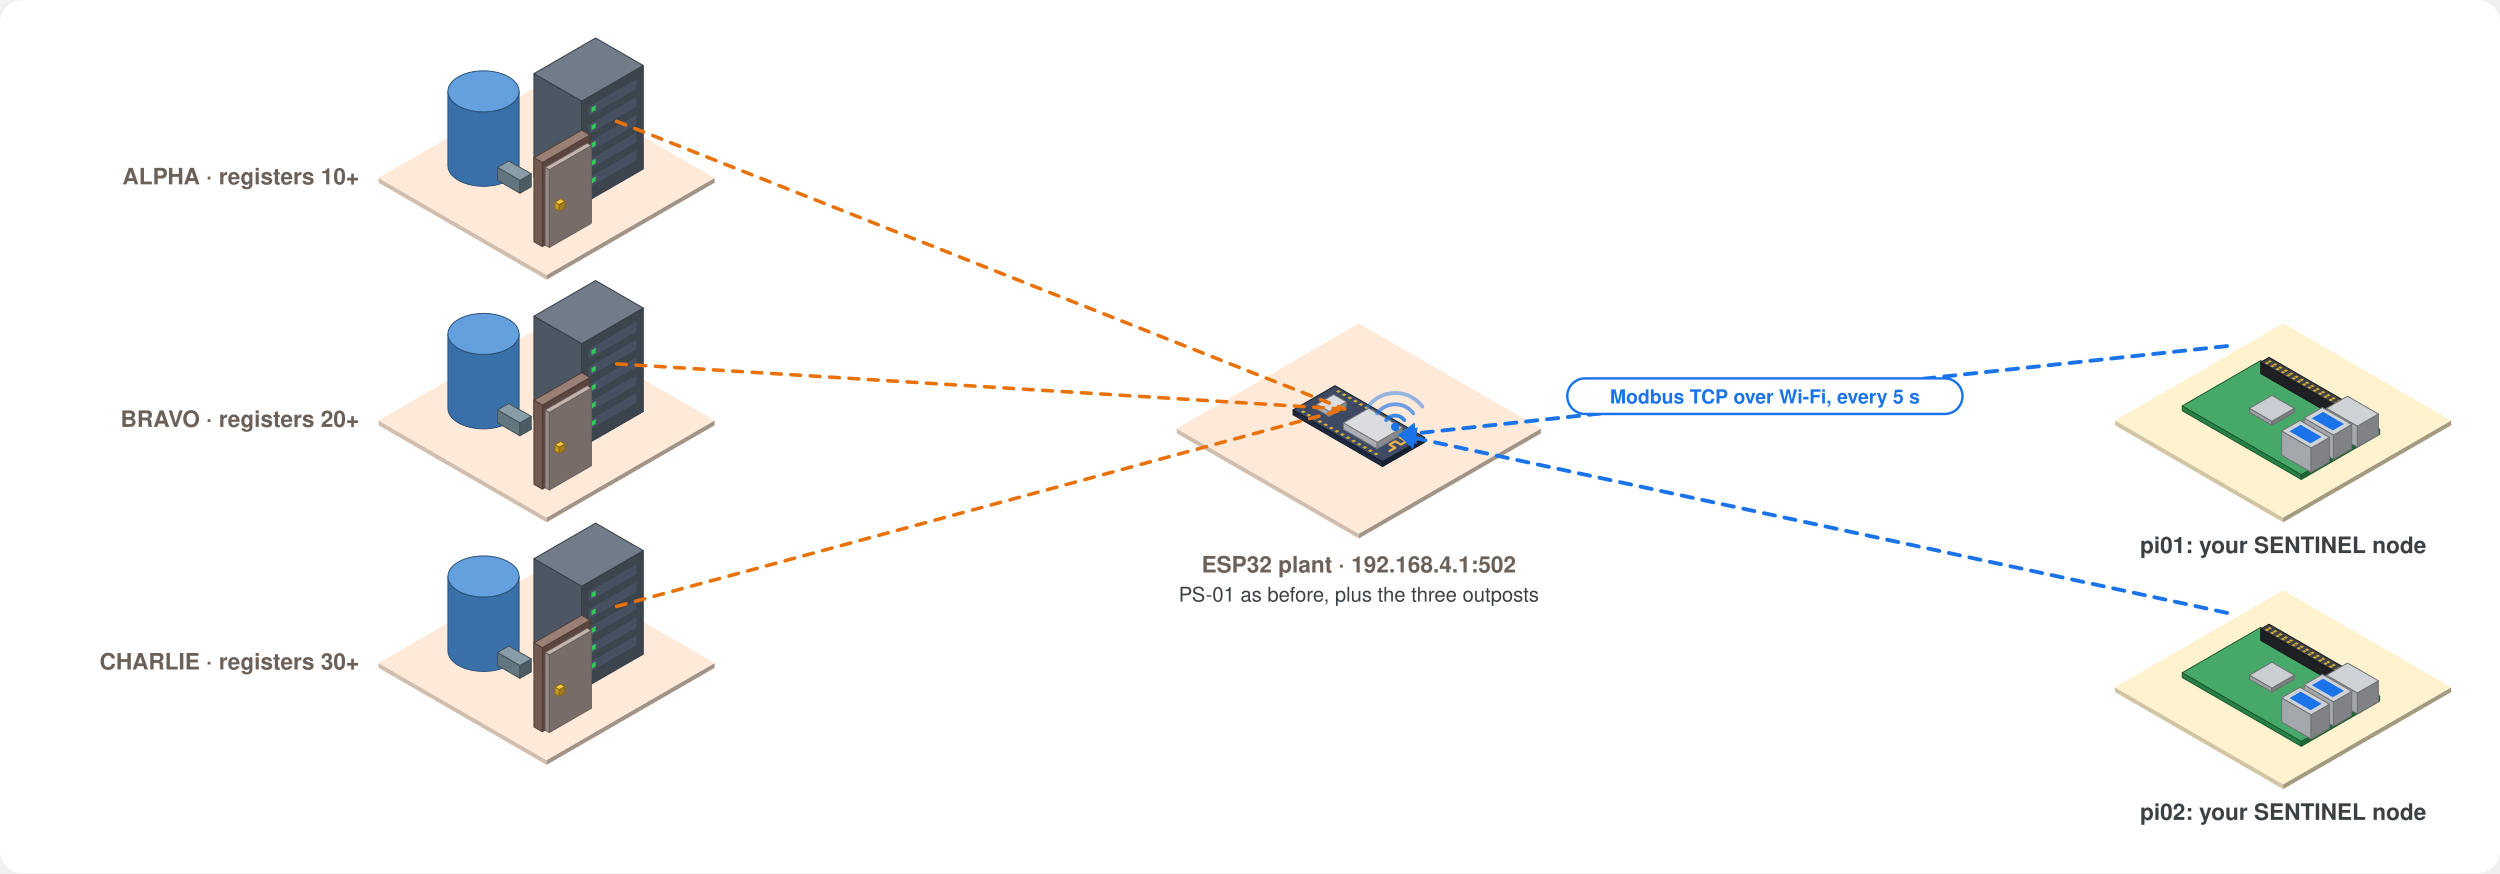
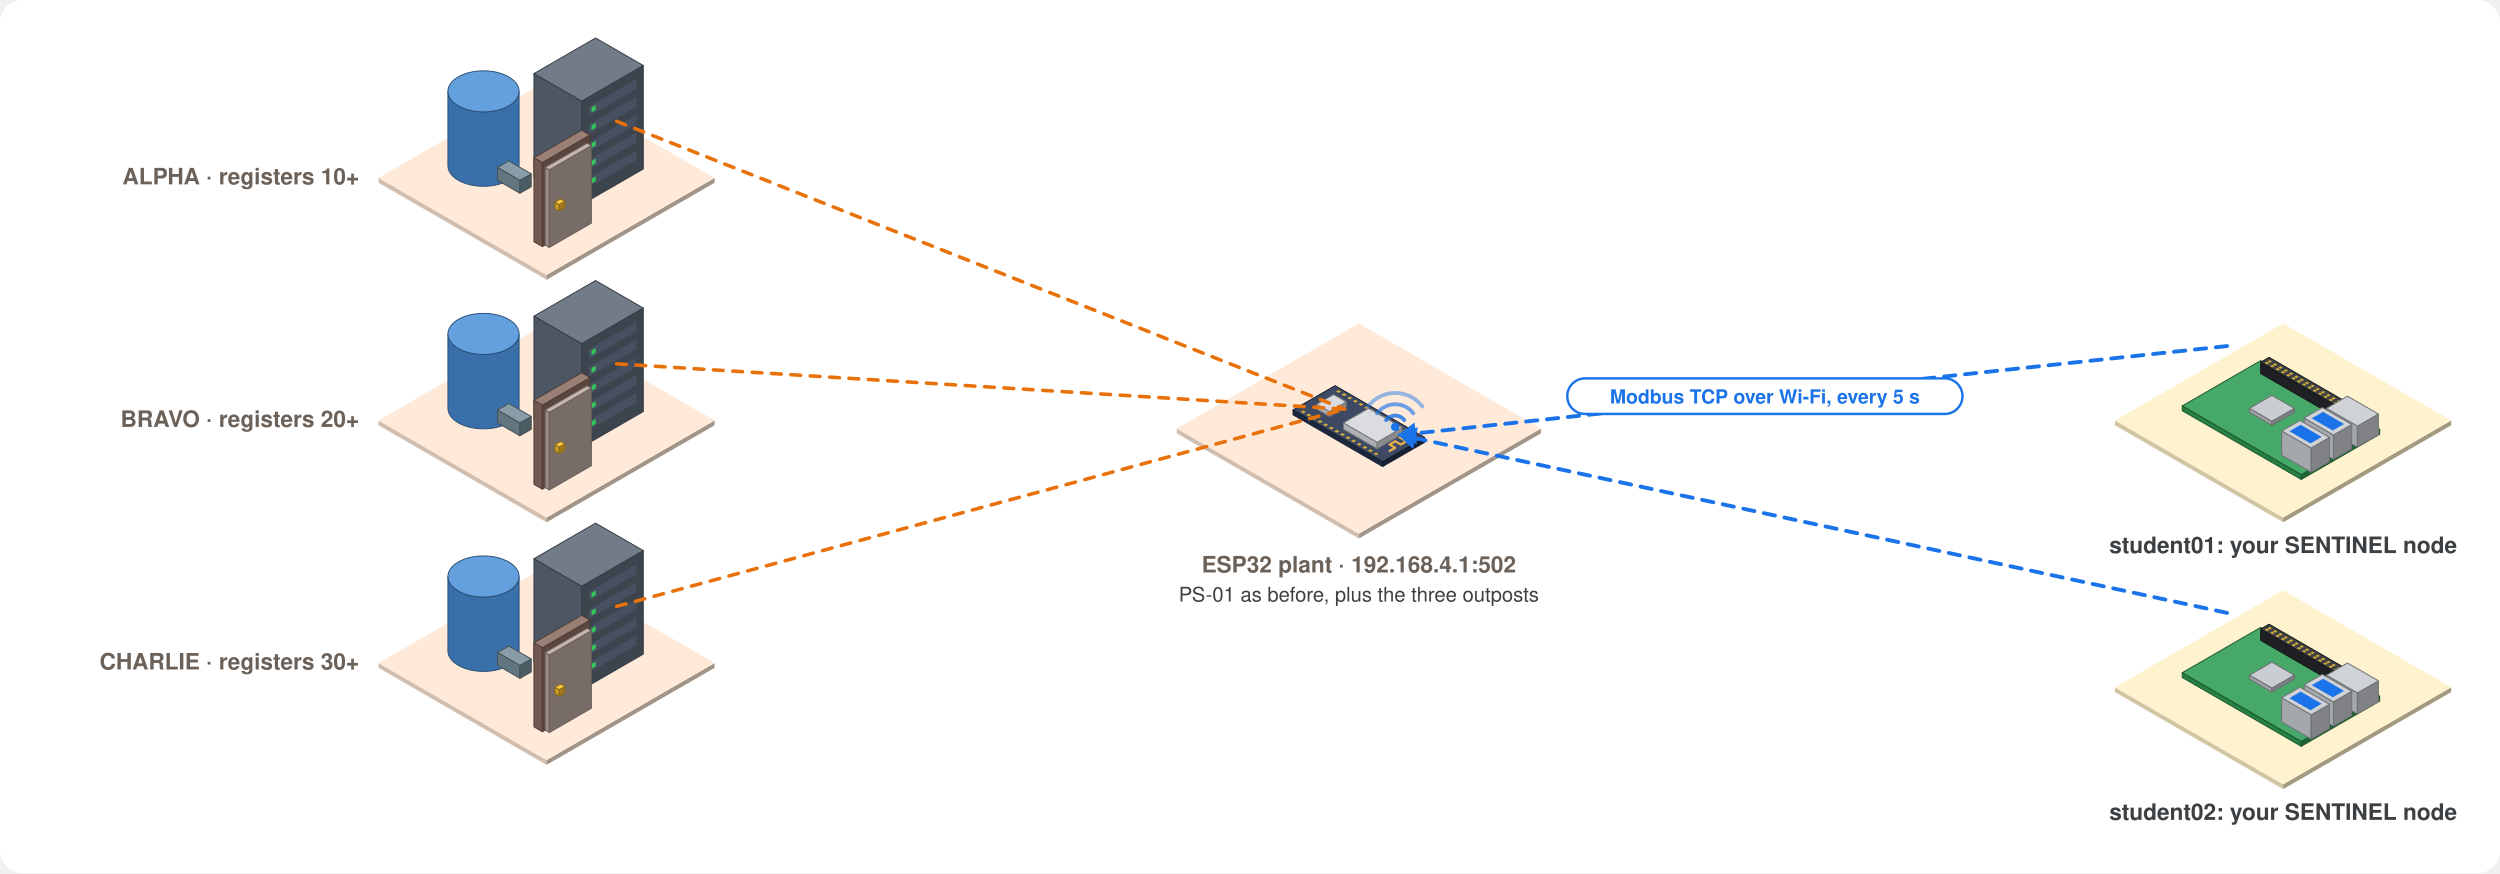
<svg xmlns="http://www.w3.org/2000/svg" viewBox="-338 -50 1546 540" width="1546" height="540" font-family="Segoe UI, Helvetica, Arial, sans-serif">
  <rect x="-338" y="-50" width="1546" height="540" rx="14" fill="#ffffff" />
  <polygon points="-103.9,63.0 0.0,123.0 0.0,120.0 -103.9,60.0" fill="#d1beaf" />
  <polygon points="103.9,63.0 0.0,123.0 0.0,120.0 103.9,60.0" fill="#a39488" />
  <polygon points="0.0,0.0 103.9,60.0 0.0,120.0 -103.9,60.0" fill="#ffeada" />
  <polygon points="-103.9,213.0 0.0,273.0 0.0,270.0 -103.9,210.0" fill="#d1beaf" />
  <polygon points="103.9,213.0 0.0,273.0 0.0,270.0 103.9,210.0" fill="#a39488" />
  <polygon points="0.0,150.0 103.9,210.0 0.0,270.0 -103.9,210.0" fill="#ffeada" />
  <polygon points="389.7,218.0 502.3,283.0 502.3,280.0 389.7,215.0" fill="#d1beaf" />
  <polygon points="614.9,218.0 502.3,283.0 502.3,280.0 614.9,215.0" fill="#a39488" />
  <polygon points="502.3,150.0 614.9,215.0 502.3,280.0 389.7,215.0" fill="#ffeada" />
  <polygon points="969.9,213.0 1073.9,273.0 1073.9,270.0 969.9,210.0" fill="#d1c5a4" />
  <polygon points="1177.8,213.0 1073.9,273.0 1073.9,270.0 1177.8,210.0" fill="#a39a80" />
  <polygon points="1073.9,150.0 1177.8,210.0 1073.9,270.0 969.9,210.0" fill="#fff2cf" />
  <polygon points="-103.9,363.0 0.0,423.0 0.0,420.0 -103.9,360.0" fill="#d1beaf" />
  <polygon points="103.9,363.0 0.0,423.0 0.0,420.0 103.9,360.0" fill="#a39488" />
  <polygon points="0.0,300.0 103.9,360.0 0.0,420.0 -103.9,360.0" fill="#ffeada" />
  <polygon points="969.9,378.0 1073.9,438.0 1073.9,435.0 969.9,375.0" fill="#d1c5a4" />
  <polygon points="1177.8,378.0 1073.9,438.0 1073.9,435.0 1177.8,375.0" fill="#a39a80" />
  <polygon points="1073.9,315.0 1177.8,375.0 1073.9,435.0 969.9,375.0" fill="#fff2cf" />
  <polygon points="-7.8,59.5 21.7,76.5 21.7,12.5 -7.8,-4.5" fill="#4d5764" stroke="#343a43" stroke-width="0.6" stroke-linejoin="round" />
  <polygon points="59.8,54.5 21.7,76.5 21.7,12.5 59.8,-9.5" fill="#3c444e" stroke="#343a43" stroke-width="0.6" stroke-linejoin="round" />
  <polygon points="30.3,-26.5 59.8,-9.5 21.7,12.5 -7.8,-4.5" fill="#727c89" stroke="#343a43" stroke-width="0.6" stroke-linejoin="round" />
  <polygon points="55.5,49.0 26.0,66.0 26.0,60.0 55.5,43.0" fill="#465060" />
  <polygon points="55.5,38.0 26.0,55.0 26.0,49.0 55.5,32.0" fill="#465060" />
  <polygon points="55.5,27.0 26.0,44.0 26.0,38.0 55.5,21.0" fill="#465060" />
  <polygon points="55.5,16.0 26.0,33.0 26.0,27.0 55.5,10.0" fill="#465060" />
  <polygon points="55.5,5.0 26.0,22.0 26.0,16.0 55.5,-1.0" fill="#465060" />
  <polygon points="30.4,62.0 27.8,63.5 27.8,60.5 30.4,59.0" fill="#34c759" />
  <polygon points="30.4,51.0 27.8,52.5 27.8,49.5 30.4,48.0" fill="#34c759" />
  <polygon points="30.4,40.0 27.8,41.5 27.8,38.5 30.4,37.0" fill="#34c759" />
  <polygon points="30.4,29.0 27.8,30.5 27.8,27.5 30.4,26.0" fill="#34c759" />
  <polygon points="30.4,18.0 27.8,19.5 27.8,16.5 30.4,15.0" fill="#34c759" />
  <path d="M-61.0,52.5 L-61.0,6.5 A22.0,12.7 0 0 0 -17.0,6.5 L-17.0,52.5 A22.0,12.7 0 0 1 -61.0,52.5 Z" fill="#3970a9" stroke="#284f77" stroke-width="0.6" />
  <ellipse cx="-39.0" cy="6.5" rx="22.0" ry="12.7" fill="#65a0de" stroke="#284f77" stroke-width="0.6" />
  <polygon points="-30.3,61.5 -16.5,69.5 -16.5,61.5 -30.3,53.5" fill="#62767f" stroke="#424f55" stroke-width="0.6" stroke-linejoin="round" />
  <polygon points="-9.5,65.5 -16.5,69.5 -16.5,61.5 -9.5,57.5" fill="#4c5c63" stroke="#424f55" stroke-width="0.6" stroke-linejoin="round" />
  <polygon points="-23.4,49.5 -9.5,57.5 -16.5,61.5 -30.3,53.5" fill="#889da7" stroke="#424f55" stroke-width="0.6" stroke-linejoin="round" />
  <polygon points="-7.8,99.5 -2.6,102.5 -2.6,50.5 -7.8,47.5" fill="#735a51" stroke="#4d3c36" stroke-width="0.6" stroke-linejoin="round" />
  <polygon points="26.8,85.5 -2.6,102.5 -2.6,50.5 26.8,33.5" fill="#5a463f" stroke="#4d3c36" stroke-width="0.6" stroke-linejoin="round" />
  <polygon points="21.7,30.5 26.8,33.5 -2.6,50.5 -7.8,47.5" fill="#9a7f75" stroke="#4d3c36" stroke-width="0.6" stroke-linejoin="round" />
  <polygon points="-0.9,101.5 1.7,103.0 1.7,55.0 -0.9,53.5" fill="#9a8b86" stroke="#675d5a" stroke-width="0.6" stroke-linejoin="round" />
  <polygon points="27.7,88.0 1.7,103.0 1.7,55.0 27.7,40.0" fill="#786c68" stroke="#675d5a" stroke-width="0.6" stroke-linejoin="round" />
  <polygon points="25.1,38.5 27.7,40.0 1.7,55.0 -0.9,53.5" fill="#c4b4ae" stroke="#675d5a" stroke-width="0.6" stroke-linejoin="round" />
  <polygon points="5.2,79.0 7.8,80.5 7.8,76.5 5.2,75.0" fill="#cd9d24" stroke="#8a6918" stroke-width="0.6" stroke-linejoin="round" />
  <polygon points="11.3,78.5 7.8,80.5 7.8,76.5 11.3,74.5" fill="#a07a1c" stroke="#8a6918" stroke-width="0.6" stroke-linejoin="round" />
  <polygon points="8.7,73.0 11.3,74.5 7.8,76.5 5.2,75.0" fill="#fbc746" stroke="#8a6918" stroke-width="0.6" stroke-linejoin="round" />
  <polygon points="1011.5,204.0 1085.1,246.5 1085.1,243.5 1011.5,201.0" fill="#268145" stroke="#19562e" stroke-width="0.6" stroke-linejoin="round" />
  <polygon points="1133.6,218.5 1085.1,246.5 1085.1,243.5 1133.6,215.5" fill="#1e6536" stroke="#19562e" stroke-width="0.6" stroke-linejoin="round" />
  <polygon points="1060.0,173.0 1133.6,215.5 1085.1,243.5 1011.5,201.0" fill="#47a969" stroke="#19562e" stroke-width="0.6" stroke-linejoin="round" />
  <polygon points="1060.0,181.0 1115.4,213.0 1115.4,206.0 1060.0,174.0" fill="#1f2023" stroke="#141617" stroke-width="0.6" stroke-linejoin="round" />
  <polygon points="1120.6,210.0 1115.4,213.0 1115.4,206.0 1120.6,203.0" fill="#18191b" stroke="#141617" stroke-width="0.6" stroke-linejoin="round" />
  <polygon points="1065.2,171.0 1120.6,203.0 1115.4,206.0 1060.0,174.0" fill="#404144" stroke="#141617" stroke-width="0.6" stroke-linejoin="round" />
  <polygon points="1065.6,172.7 1067.0,173.5 1065.6,174.3 1064.3,173.5" fill="#d4af37" />
  <polygon points="1063.9,173.7 1065.3,174.5 1063.9,175.3 1062.5,174.5" fill="#d4af37" />
  <polygon points="1068.9,174.6 1070.3,175.4 1068.9,176.2 1067.5,175.4" fill="#d4af37" />
  <polygon points="1067.2,175.6 1068.6,176.4 1067.2,177.2 1065.8,176.4" fill="#d4af37" />
  <polygon points="1072.2,176.5 1073.6,177.3 1072.2,178.1 1070.8,177.3" fill="#d4af37" />
  <polygon points="1070.5,177.5 1071.9,178.3 1070.5,179.1 1069.1,178.3" fill="#d4af37" />
  <polygon points="1075.5,178.4 1076.9,179.2 1075.5,180.0 1074.1,179.2" fill="#d4af37" />
  <polygon points="1073.8,179.4 1075.2,180.2 1073.8,181.0 1072.4,180.2" fill="#d4af37" />
  <polygon points="1078.8,180.3 1080.2,181.1 1078.8,181.9 1077.4,181.1" fill="#d4af37" />
  <polygon points="1077.1,181.3 1078.5,182.1 1077.1,182.9 1075.7,182.1" fill="#d4af37" />
  <polygon points="1082.1,182.2 1083.5,183.0 1082.1,183.8 1080.7,183.0" fill="#d4af37" />
  <polygon points="1080.4,183.2 1081.8,184.0 1080.4,184.8 1079.0,184.0" fill="#d4af37" />
  <polygon points="1085.4,184.1 1086.8,184.9 1085.4,185.7 1084.0,184.9" fill="#d4af37" />
  <polygon points="1083.7,185.1 1085.0,185.9 1083.7,186.7 1082.3,185.9" fill="#d4af37" />
  <polygon points="1088.7,186.0 1090.1,186.8 1088.7,187.6 1087.3,186.8" fill="#d4af37" />
  <polygon points="1086.9,187.0 1088.3,187.8 1086.9,188.6 1085.6,187.8" fill="#d4af37" />
  <polygon points="1092.0,187.9 1093.4,188.7 1092.0,189.5 1090.6,188.7" fill="#d4af37" />
  <polygon points="1090.2,188.9 1091.6,189.7 1090.2,190.5 1088.9,189.7" fill="#d4af37" />
  <polygon points="1095.3,189.8 1096.6,190.6 1095.3,191.4 1093.9,190.6" fill="#d4af37" />
  <polygon points="1093.5,190.8 1094.9,191.6 1093.5,192.4 1092.1,191.6" fill="#d4af37" />
  <polygon points="1098.6,191.7 1099.9,192.5 1098.6,193.3 1097.2,192.5" fill="#d4af37" />
  <polygon points="1096.8,192.7 1098.2,193.5 1096.8,194.3 1095.4,193.5" fill="#d4af37" />
  <polygon points="1101.8,193.6 1103.2,194.4 1101.8,195.2 1100.5,194.4" fill="#d4af37" />
  <polygon points="1100.1,194.6 1101.5,195.4 1100.1,196.2 1098.7,195.4" fill="#d4af37" />
  <polygon points="1105.1,195.5 1106.5,196.3 1105.1,197.1 1103.7,196.3" fill="#d4af37" />
  <polygon points="1103.4,196.5 1104.8,197.3 1103.4,198.1 1102.0,197.3" fill="#d4af37" />
  <polygon points="1108.4,197.4 1109.8,198.2 1108.4,199.0 1107.0,198.2" fill="#d4af37" />
  <polygon points="1106.7,198.4 1108.1,199.2 1106.7,200.0 1105.3,199.2" fill="#d4af37" />
  <polygon points="1111.7,199.3 1113.1,200.1 1111.7,200.9 1110.3,200.1" fill="#d4af37" />
  <polygon points="1110.0,200.3 1111.4,201.1 1110.0,201.9 1108.6,201.1" fill="#d4af37" />
  <polygon points="1115.0,201.2 1116.4,202.0 1115.0,202.8 1113.6,202.0" fill="#d4af37" />
  <polygon points="1113.3,202.2 1114.7,203.0 1113.3,203.8 1111.9,203.0" fill="#d4af37" />
  <polygon points="1053.1,205.0 1066.9,213.0 1066.9,210.5 1053.1,202.5" fill="#9fa3a7" stroke="#6b6d70" stroke-width="0.6" stroke-linejoin="round" />
  <polygon points="1080.8,205.0 1066.9,213.0 1066.9,210.5 1080.8,202.5" fill="#7c7f82" stroke="#6b6d70" stroke-width="0.6" stroke-linejoin="round" />
  <polygon points="1066.9,194.5 1080.8,202.5 1066.9,210.5 1053.1,202.5" fill="#cacdd2" stroke="#6b6d70" stroke-width="0.6" stroke-linejoin="round" />
  <polygon points="1100.7,215.5 1119.8,226.5 1119.8,213.5 1100.7,202.5" fill="#a4a7ab" stroke="#6e7072" stroke-width="0.6" stroke-linejoin="round" />
  <polygon points="1132.8,219.0 1119.8,226.5 1119.8,213.5 1132.8,206.0" fill="#808285" stroke="#6e7072" stroke-width="0.6" stroke-linejoin="round" />
  <polygon points="1113.7,195.0 1132.8,206.0 1119.8,213.5 1100.7,202.5" fill="#cfd2d6" stroke="#6e7072" stroke-width="0.6" stroke-linejoin="round" />
  <polygon points="1086.9,223.5 1105.0,234.0 1105.0,219.0 1086.9,208.5" fill="#a4a7ab" stroke="#6e7072" stroke-width="0.6" stroke-linejoin="round" />
  <polygon points="1116.3,227.5 1105.0,234.0 1105.0,219.0 1116.3,212.5" fill="#808285" stroke="#6e7072" stroke-width="0.6" stroke-linejoin="round" />
  <polygon points="1098.1,202.0 1116.3,212.5 1105.0,219.0 1086.9,208.5" fill="#cfd2d6" stroke="#6e7072" stroke-width="0.6" stroke-linejoin="round" />
  <polygon points="1073.0,231.5 1091.2,242.0 1091.2,227.0 1073.0,216.5" fill="#a4a7ab" stroke="#6e7072" stroke-width="0.6" stroke-linejoin="round" />
  <polygon points="1102.5,235.5 1091.2,242.0 1091.2,227.0 1102.5,220.5" fill="#808285" stroke="#6e7072" stroke-width="0.6" stroke-linejoin="round" />
  <polygon points="1084.3,210.0 1102.5,220.5 1091.2,227.0 1073.0,216.5" fill="#cfd2d6" stroke="#6e7072" stroke-width="0.6" stroke-linejoin="round" />
  <polygon points="1098.6,204.7 1111.5,212.2 1104.6,216.2 1091.6,208.7" fill="#1a73e8" />
  <polygon points="1084.7,212.7 1097.7,220.2 1090.8,224.2 1077.8,216.7" fill="#1a73e8" />
  <polygon points="-7.8,209.5 21.7,226.5 21.7,162.5 -7.8,145.5" fill="#4d5764" stroke="#343a43" stroke-width="0.6" stroke-linejoin="round" />
  <polygon points="59.8,204.5 21.7,226.5 21.7,162.5 59.8,140.5" fill="#3c444e" stroke="#343a43" stroke-width="0.6" stroke-linejoin="round" />
  <polygon points="30.3,123.5 59.8,140.5 21.7,162.5 -7.8,145.5" fill="#727c89" stroke="#343a43" stroke-width="0.6" stroke-linejoin="round" />
  <polygon points="55.5,199.0 26.0,216.0 26.0,210.0 55.5,193.0" fill="#465060" />
  <polygon points="55.5,188.0 26.0,205.0 26.0,199.0 55.5,182.0" fill="#465060" />
  <polygon points="55.5,177.0 26.0,194.0 26.0,188.0 55.5,171.0" fill="#465060" />
  <polygon points="55.5,166.0 26.0,183.0 26.0,177.0 55.5,160.0" fill="#465060" />
  <polygon points="55.5,155.0 26.0,172.0 26.0,166.0 55.5,149.0" fill="#465060" />
  <polygon points="30.4,212.1 27.8,213.6 27.8,210.6 30.4,209.1" fill="#34c759" />
  <polygon points="30.4,201.1 27.8,202.6 27.8,199.6 30.4,198.1" fill="#34c759" />
  <polygon points="30.4,190.1 27.8,191.6 27.8,188.6 30.4,187.1" fill="#34c759" />
  <polygon points="30.4,179.1 27.8,180.6 27.8,177.6 30.4,176.1" fill="#34c759" />
  <polygon points="30.4,168.1 27.8,169.6 27.8,166.6 30.4,165.1" fill="#34c759" />
  <polygon points="461.6,206.5 517.0,238.5 517.0,235.5 461.6,203.5" fill="#1d2940" stroke="#131b2b" stroke-width="0.6" stroke-linejoin="round" />
  <polygon points="543.0,223.5 517.0,238.5 517.0,235.5 543.0,220.5" fill="#172032" stroke="#131b2b" stroke-width="0.6" stroke-linejoin="round" />
  <polygon points="487.6,188.5 543.0,220.5 517.0,235.5 461.6,203.5" fill="#3e4a64" stroke="#131b2b" stroke-width="0.6" stroke-linejoin="round" />
  <polygon points="489.7,191.2 491.3,192.1 489.7,193.0 488.2,192.1" fill="#d4af37" />
  <polygon points="467.9,203.8 469.5,204.7 467.9,205.6 466.4,204.7" fill="#d4af37" />
  <polygon points="493.2,193.2 494.8,194.1 493.2,195.0 491.6,194.1" fill="#d4af37" />
  <polygon points="471.4,205.8 472.9,206.7 471.4,207.6 469.8,206.7" fill="#d4af37" />
  <polygon points="496.7,195.2 498.2,196.1 496.7,197.0 495.1,196.1" fill="#d4af37" />
  <polygon points="474.8,207.8 476.4,208.7 474.8,209.6 473.3,208.7" fill="#d4af37" />
  <polygon points="500.1,197.2 501.7,198.1 500.1,199.0 498.6,198.1" fill="#d4af37" />
  <polygon points="478.3,209.8 479.9,210.7 478.3,211.6 476.7,210.7" fill="#d4af37" />
  <polygon points="503.6,199.2 505.2,200.1 503.6,201.0 502.0,200.1" fill="#d4af37" />
  <polygon points="481.8,211.8 483.3,212.7 481.8,213.6 480.2,212.7" fill="#d4af37" />
  <polygon points="507.1,201.2 508.6,202.1 507.1,203.0 505.5,202.1" fill="#d4af37" />
  <polygon points="485.2,213.8 486.8,214.7 485.2,215.6 483.7,214.7" fill="#d4af37" />
  <polygon points="510.5,203.2 512.1,204.1 510.5,205.0 509.0,204.1" fill="#d4af37" />
  <polygon points="488.7,215.8 490.3,216.7 488.7,217.6 487.1,216.7" fill="#d4af37" />
  <polygon points="514.0,205.2 515.5,206.1 514.0,207.0 512.4,206.1" fill="#d4af37" />
  <polygon points="492.2,217.8 493.7,218.7 492.2,219.6 490.6,218.7" fill="#d4af37" />
  <polygon points="517.5,207.2 519.0,208.1 517.5,209.0 515.9,208.1" fill="#d4af37" />
  <polygon points="495.6,219.8 497.2,220.7 495.6,221.6 494.1,220.7" fill="#d4af37" />
  <polygon points="520.9,209.2 522.5,210.1 520.9,211.0 519.4,210.1" fill="#d4af37" />
  <polygon points="499.1,221.8 500.6,222.7 499.1,223.6 497.5,222.7" fill="#d4af37" />
  <polygon points="524.4,211.2 525.9,212.1 524.4,213.0 522.8,212.1" fill="#d4af37" />
  <polygon points="502.6,223.8 504.1,224.7 502.6,225.6 501.0,224.7" fill="#d4af37" />
  <polygon points="527.8,213.2 529.4,214.1 527.8,215.0 526.3,214.1" fill="#d4af37" />
  <polygon points="506.0,225.8 507.6,226.7 506.0,227.6 504.5,226.7" fill="#d4af37" />
  <polygon points="531.3,215.2 532.9,216.1 531.3,217.0 529.7,216.1" fill="#d4af37" />
  <polygon points="509.5,227.8 511.0,228.7 509.5,229.6 507.9,228.7" fill="#d4af37" />
  <polygon points="534.8,217.2 536.3,218.1 534.8,219.0 533.2,218.1" fill="#d4af37" />
  <polygon points="512.9,229.8 514.5,230.7 512.9,231.6 511.4,230.7" fill="#d4af37" />
  <polygon points="528.3,218.9 535.2,222.9 521.3,230.9 514.4,226.9" fill="#3c4a6b" />
  <path d="M527.4,220.4 L531.7,222.9 L528.3,224.9 L524.8,222.9 L521.3,224.9 L524.8,226.9 L521.3,228.9" fill="none" stroke="#e8b04a" stroke-width="1.4" stroke-linecap="round" stroke-linejoin="round" />
  <polygon points="492.8,215.5 513.6,227.5 513.6,223.5 492.8,211.5" fill="#aeb1b4" stroke="#757679" stroke-width="0.6" stroke-linejoin="round" />
  <polygon points="529.1,218.5 513.6,227.5 513.6,223.5 529.1,214.5" fill="#888a8c" stroke="#757679" stroke-width="0.6" stroke-linejoin="round" />
  <polygon points="508.4,202.5 529.1,214.5 513.6,223.5 492.8,211.5" fill="#dadce0" stroke="#757679" stroke-width="0.6" stroke-linejoin="round" />
  <polygon points="476.3,203.0 484.1,207.5 484.1,204.5 476.3,200.0" fill="#aeb1b4" stroke="#757679" stroke-width="0.6" stroke-linejoin="round" />
  <polygon points="494.5,201.5 484.1,207.5 484.1,204.5 494.5,198.5" fill="#888a8c" stroke="#757679" stroke-width="0.6" stroke-linejoin="round" />
  <polygon points="486.7,194.0 494.5,198.5 484.1,204.5 476.3,200.0" fill="#dadce0" stroke="#757679" stroke-width="0.6" stroke-linejoin="round" />
  <path d="M-61.0,202.5 L-61.0,156.5 A22.0,12.7 0 0 0 -17.0,156.5 L-17.0,202.5 A22.0,12.7 0 0 1 -61.0,202.5 Z" fill="#3970a9" stroke="#284f77" stroke-width="0.6" />
  <ellipse cx="-39.0" cy="156.5" rx="22.0" ry="12.7" fill="#65a0de" stroke="#284f77" stroke-width="0.6" />
  <polygon points="-30.3,211.5 -16.5,219.5 -16.5,211.5 -30.3,203.5" fill="#62767f" stroke="#424f55" stroke-width="0.6" stroke-linejoin="round" />
  <polygon points="-9.5,215.5 -16.5,219.5 -16.5,211.5 -9.5,207.5" fill="#4c5c63" stroke="#424f55" stroke-width="0.6" stroke-linejoin="round" />
  <polygon points="-23.4,199.5 -9.5,207.5 -16.5,211.5 -30.3,203.5" fill="#889da7" stroke="#424f55" stroke-width="0.6" stroke-linejoin="round" />
  <polygon points="-7.8,249.5 -2.6,252.5 -2.6,200.5 -7.8,197.5" fill="#735a51" stroke="#4d3c36" stroke-width="0.6" stroke-linejoin="round" />
  <polygon points="26.8,235.5 -2.6,252.5 -2.6,200.5 26.8,183.5" fill="#5a463f" stroke="#4d3c36" stroke-width="0.6" stroke-linejoin="round" />
  <polygon points="21.7,180.5 26.8,183.5 -2.6,200.5 -7.8,197.5" fill="#9a7f75" stroke="#4d3c36" stroke-width="0.6" stroke-linejoin="round" />
  <polygon points="-0.9,251.5 1.7,253.0 1.7,205.0 -0.9,203.5" fill="#9a8b86" stroke="#675d5a" stroke-width="0.6" stroke-linejoin="round" />
  <polygon points="27.7,238.0 1.7,253.0 1.7,205.0 27.7,190.0" fill="#786c68" stroke="#675d5a" stroke-width="0.6" stroke-linejoin="round" />
  <polygon points="25.1,188.5 27.7,190.0 1.7,205.0 -0.9,203.5" fill="#c4b4ae" stroke="#675d5a" stroke-width="0.6" stroke-linejoin="round" />
  <polygon points="5.2,229.0 7.8,230.5 7.8,226.5 5.2,225.0" fill="#cd9d24" stroke="#8a6918" stroke-width="0.6" stroke-linejoin="round" />
  <polygon points="11.3,228.5 7.8,230.5 7.8,226.5 11.3,224.5" fill="#a07a1c" stroke="#8a6918" stroke-width="0.6" stroke-linejoin="round" />
  <polygon points="8.7,223.0 11.3,224.5 7.8,226.5 5.2,225.0" fill="#fbc746" stroke="#8a6918" stroke-width="0.6" stroke-linejoin="round" />
  <polygon points="-7.8,359.5 21.7,376.5 21.7,312.5 -7.8,295.5" fill="#4d5764" stroke="#343a43" stroke-width="0.6" stroke-linejoin="round" />
  <polygon points="59.8,354.5 21.7,376.5 21.7,312.5 59.8,290.5" fill="#3c444e" stroke="#343a43" stroke-width="0.6" stroke-linejoin="round" />
  <polygon points="30.3,273.5 59.8,290.5 21.7,312.5 -7.8,295.5" fill="#727c89" stroke="#343a43" stroke-width="0.6" stroke-linejoin="round" />
  <polygon points="55.5,349.0 26.0,366.0 26.0,360.0 55.5,343.0" fill="#465060" />
  <polygon points="55.5,338.0 26.0,355.0 26.0,349.0 55.5,332.0" fill="#465060" />
  <polygon points="55.5,327.0 26.0,344.0 26.0,338.0 55.5,321.0" fill="#465060" />
  <polygon points="55.5,316.0 26.0,333.0 26.0,327.0 55.5,310.0" fill="#465060" />
  <polygon points="55.5,305.0 26.0,322.0 26.0,316.0 55.5,299.0" fill="#465060" />
  <polygon points="30.4,362.1 27.8,363.6 27.8,360.6 30.4,359.1" fill="#34c759" />
  <polygon points="30.4,351.1 27.8,352.6 27.8,349.6 30.4,348.1" fill="#34c759" />
  <polygon points="30.4,340.1 27.8,341.6 27.8,338.6 30.4,337.1" fill="#34c759" />
  <polygon points="30.4,329.1 27.8,330.6 27.8,327.6 30.4,326.1" fill="#34c759" />
  <polygon points="30.4,318.1 27.8,319.6 27.8,316.6 30.4,315.1" fill="#34c759" />
  <polygon points="1011.5,369.0 1085.1,411.5 1085.1,408.5 1011.5,366.0" fill="#268145" stroke="#19562e" stroke-width="0.6" stroke-linejoin="round" />
  <polygon points="1133.6,383.5 1085.1,411.5 1085.1,408.5 1133.6,380.5" fill="#1e6536" stroke="#19562e" stroke-width="0.6" stroke-linejoin="round" />
  <polygon points="1060.0,338.0 1133.6,380.5 1085.1,408.5 1011.5,366.0" fill="#47a969" stroke="#19562e" stroke-width="0.6" stroke-linejoin="round" />
  <polygon points="1060.0,346.0 1115.4,378.0 1115.4,371.0 1060.0,339.0" fill="#1f2023" stroke="#141617" stroke-width="0.6" stroke-linejoin="round" />
  <polygon points="1120.6,375.0 1115.4,378.0 1115.4,371.0 1120.6,368.0" fill="#18191b" stroke="#141617" stroke-width="0.6" stroke-linejoin="round" />
  <polygon points="1065.2,336.0 1120.6,368.0 1115.4,371.0 1060.0,339.0" fill="#404144" stroke="#141617" stroke-width="0.6" stroke-linejoin="round" />
  <polygon points="1065.6,337.7 1067.0,338.5 1065.6,339.3 1064.3,338.5" fill="#d4af37" />
  <polygon points="1063.9,338.7 1065.3,339.5 1063.9,340.3 1062.5,339.5" fill="#d4af37" />
  <polygon points="1068.9,339.6 1070.3,340.4 1068.9,341.2 1067.5,340.4" fill="#d4af37" />
  <polygon points="1067.2,340.6 1068.6,341.4 1067.2,342.2 1065.8,341.4" fill="#d4af37" />
  <polygon points="1072.2,341.5 1073.6,342.3 1072.2,343.1 1070.8,342.3" fill="#d4af37" />
  <polygon points="1070.5,342.5 1071.9,343.3 1070.5,344.1 1069.1,343.3" fill="#d4af37" />
  <polygon points="1075.5,343.4 1076.9,344.2 1075.5,345.0 1074.1,344.2" fill="#d4af37" />
  <polygon points="1073.8,344.4 1075.2,345.2 1073.8,346.0 1072.4,345.2" fill="#d4af37" />
  <polygon points="1078.8,345.3 1080.2,346.1 1078.8,346.9 1077.4,346.1" fill="#d4af37" />
  <polygon points="1077.1,346.3 1078.5,347.1 1077.1,347.9 1075.7,347.1" fill="#d4af37" />
  <polygon points="1082.1,347.2 1083.5,348.0 1082.1,348.8 1080.7,348.0" fill="#d4af37" />
  <polygon points="1080.4,348.2 1081.8,349.0 1080.4,349.8 1079.0,349.0" fill="#d4af37" />
  <polygon points="1085.4,349.1 1086.8,349.9 1085.4,350.7 1084.0,349.9" fill="#d4af37" />
  <polygon points="1083.7,350.1 1085.0,350.9 1083.7,351.7 1082.3,350.9" fill="#d4af37" />
  <polygon points="1088.7,351.0 1090.1,351.8 1088.7,352.6 1087.3,351.8" fill="#d4af37" />
  <polygon points="1086.9,352.0 1088.3,352.8 1086.9,353.6 1085.6,352.8" fill="#d4af37" />
  <polygon points="1092.0,352.9 1093.4,353.7 1092.0,354.5 1090.6,353.7" fill="#d4af37" />
  <polygon points="1090.2,353.9 1091.6,354.7 1090.2,355.5 1088.9,354.7" fill="#d4af37" />
  <polygon points="1095.3,354.8 1096.6,355.6 1095.3,356.4 1093.9,355.6" fill="#d4af37" />
  <polygon points="1093.5,355.8 1094.9,356.6 1093.5,357.4 1092.1,356.6" fill="#d4af37" />
  <polygon points="1098.6,356.7 1099.9,357.5 1098.6,358.3 1097.2,357.5" fill="#d4af37" />
  <polygon points="1096.8,357.7 1098.2,358.5 1096.8,359.3 1095.4,358.5" fill="#d4af37" />
  <polygon points="1101.8,358.6 1103.2,359.4 1101.8,360.2 1100.5,359.4" fill="#d4af37" />
  <polygon points="1100.1,359.6 1101.5,360.4 1100.1,361.2 1098.7,360.4" fill="#d4af37" />
  <polygon points="1105.1,360.5 1106.5,361.3 1105.1,362.1 1103.7,361.3" fill="#d4af37" />
  <polygon points="1103.4,361.5 1104.8,362.3 1103.4,363.1 1102.0,362.3" fill="#d4af37" />
  <polygon points="1108.4,362.4 1109.8,363.2 1108.4,364.0 1107.0,363.2" fill="#d4af37" />
  <polygon points="1106.7,363.4 1108.1,364.2 1106.7,365.0 1105.3,364.2" fill="#d4af37" />
  <polygon points="1111.7,364.3 1113.1,365.1 1111.7,365.9 1110.3,365.1" fill="#d4af37" />
  <polygon points="1110.0,365.3 1111.4,366.1 1110.0,366.9 1108.6,366.1" fill="#d4af37" />
  <polygon points="1115.0,366.2 1116.4,367.0 1115.0,367.8 1113.6,367.0" fill="#d4af37" />
  <polygon points="1113.3,367.2 1114.7,368.0 1113.3,368.8 1111.9,368.0" fill="#d4af37" />
  <polygon points="1053.1,370.0 1066.9,378.0 1066.9,375.5 1053.1,367.5" fill="#9fa3a7" stroke="#6b6d70" stroke-width="0.6" stroke-linejoin="round" />
  <polygon points="1080.8,370.0 1066.9,378.0 1066.9,375.5 1080.8,367.5" fill="#7c7f82" stroke="#6b6d70" stroke-width="0.6" stroke-linejoin="round" />
  <polygon points="1066.9,359.5 1080.8,367.5 1066.9,375.5 1053.1,367.5" fill="#cacdd2" stroke="#6b6d70" stroke-width="0.6" stroke-linejoin="round" />
  <polygon points="1100.7,380.5 1119.8,391.5 1119.8,378.5 1100.7,367.5" fill="#a4a7ab" stroke="#6e7072" stroke-width="0.6" stroke-linejoin="round" />
  <polygon points="1132.8,384.0 1119.8,391.5 1119.8,378.5 1132.8,371.0" fill="#808285" stroke="#6e7072" stroke-width="0.6" stroke-linejoin="round" />
  <polygon points="1113.7,360.0 1132.8,371.0 1119.8,378.5 1100.7,367.5" fill="#cfd2d6" stroke="#6e7072" stroke-width="0.6" stroke-linejoin="round" />
  <polygon points="1086.9,388.5 1105.0,399.0 1105.0,384.0 1086.9,373.5" fill="#a4a7ab" stroke="#6e7072" stroke-width="0.6" stroke-linejoin="round" />
  <polygon points="1116.3,392.5 1105.0,399.0 1105.0,384.0 1116.3,377.5" fill="#808285" stroke="#6e7072" stroke-width="0.6" stroke-linejoin="round" />
  <polygon points="1098.1,367.0 1116.3,377.5 1105.0,384.0 1086.9,373.5" fill="#cfd2d6" stroke="#6e7072" stroke-width="0.6" stroke-linejoin="round" />
  <polygon points="1073.0,396.5 1091.2,407.0 1091.2,392.0 1073.0,381.5" fill="#a4a7ab" stroke="#6e7072" stroke-width="0.6" stroke-linejoin="round" />
  <polygon points="1102.5,400.5 1091.2,407.0 1091.2,392.0 1102.5,385.5" fill="#808285" stroke="#6e7072" stroke-width="0.6" stroke-linejoin="round" />
  <polygon points="1084.3,375.0 1102.5,385.5 1091.2,392.0 1073.0,381.5" fill="#cfd2d6" stroke="#6e7072" stroke-width="0.6" stroke-linejoin="round" />
  <polygon points="1098.6,369.7 1111.5,377.2 1104.6,381.2 1091.6,373.7" fill="#1a73e8" />
  <polygon points="1084.7,377.7 1097.7,385.2 1090.8,389.2 1077.8,381.7" fill="#1a73e8" />
  <path d="M-61.0,352.5 L-61.0,306.5 A22.0,12.7 0 0 0 -17.0,306.5 L-17.0,352.5 A22.0,12.7 0 0 1 -61.0,352.5 Z" fill="#3970a9" stroke="#284f77" stroke-width="0.6" />
  <ellipse cx="-39.0" cy="306.5" rx="22.0" ry="12.7" fill="#65a0de" stroke="#284f77" stroke-width="0.6" />
  <polygon points="-30.3,361.5 -16.5,369.5 -16.5,361.5 -30.3,353.5" fill="#62767f" stroke="#424f55" stroke-width="0.6" stroke-linejoin="round" />
  <polygon points="-9.5,365.5 -16.5,369.5 -16.5,361.5 -9.5,357.5" fill="#4c5c63" stroke="#424f55" stroke-width="0.6" stroke-linejoin="round" />
  <polygon points="-23.4,349.5 -9.5,357.5 -16.5,361.5 -30.3,353.5" fill="#889da7" stroke="#424f55" stroke-width="0.6" stroke-linejoin="round" />
  <polygon points="-7.8,399.5 -2.6,402.5 -2.6,350.5 -7.8,347.5" fill="#735a51" stroke="#4d3c36" stroke-width="0.6" stroke-linejoin="round" />
  <polygon points="26.8,385.5 -2.6,402.5 -2.6,350.5 26.8,333.5" fill="#5a463f" stroke="#4d3c36" stroke-width="0.6" stroke-linejoin="round" />
  <polygon points="21.7,330.5 26.8,333.5 -2.6,350.5 -7.8,347.5" fill="#9a7f75" stroke="#4d3c36" stroke-width="0.6" stroke-linejoin="round" />
  <polygon points="-0.9,401.5 1.7,403.0 1.7,355.0 -0.9,353.5" fill="#9a8b86" stroke="#675d5a" stroke-width="0.6" stroke-linejoin="round" />
  <polygon points="27.7,388.0 1.7,403.0 1.7,355.0 27.7,340.0" fill="#786c68" stroke="#675d5a" stroke-width="0.6" stroke-linejoin="round" />
  <polygon points="25.1,338.5 27.7,340.0 1.7,355.0 -0.9,353.5" fill="#c4b4ae" stroke="#675d5a" stroke-width="0.6" stroke-linejoin="round" />
  <polygon points="5.2,379.0 7.8,380.5 7.8,376.5 5.2,375.0" fill="#cd9d24" stroke="#8a6918" stroke-width="0.6" stroke-linejoin="round" />
  <polygon points="11.3,378.5 7.8,380.5 7.8,376.5 11.3,374.5" fill="#a07a1c" stroke="#8a6918" stroke-width="0.6" stroke-linejoin="round" />
  <polygon points="8.7,373.0 11.3,374.5 7.8,376.5 5.2,375.0" fill="#fbc746" stroke="#8a6918" stroke-width="0.6" stroke-linejoin="round" />
  <path d="M43.3,25.0 L493.6,203.0" fill="none" stroke="#e8710a" stroke-width="2.2" stroke-linecap="round" stroke-linejoin="round" stroke-dasharray="6 6" />
  <text x="-115.9" y="64.0" font-size="14" font-weight="700" fill="#6b6159" text-anchor="end">ALPHA · registers 10+</text>
  <path d="M43.3,175.0 L493.6,203.0" fill="none" stroke="#e8710a" stroke-width="2.2" stroke-linecap="round" stroke-linejoin="round" stroke-dasharray="6 6" />
  <text x="-115.9" y="214.0" font-size="14" font-weight="700" fill="#6b6159" text-anchor="end">BRAVO · registers 20+</text>
  <path d="M43.3,325.0 L493.6,203.0" fill="none" stroke="#e8710a" stroke-width="2.2" stroke-linecap="round" stroke-linejoin="round" stroke-dasharray="6 6" />
  <text x="-115.9" y="364.0" font-size="14" font-weight="700" fill="#6b6159" text-anchor="end">CHARLIE · registers 30+</text>
  <circle cx="524.8" cy="214.0" r="2.6" fill="#1a73e8" />
  <path d="M519.2,209.8 A7,7 0 0 1 530.4,209.8" fill="none" stroke="#1a73e8" stroke-width="2.4" stroke-linecap="round" opacity="0.82" />
  <path d="M513.6,205.6 A14,14 0 0 1 536.0,205.6" fill="none" stroke="#1a73e8" stroke-width="2.4" stroke-linecap="round" opacity="0.64" />
  <path d="M508.0,201.4 A21,21 0 0 1 541.6,201.4" fill="none" stroke="#1a73e8" stroke-width="2.4" stroke-linecap="round" opacity="0.46" />
  <path d="M1039.2,164.0 L528.3,219.0" fill="none" stroke="#1a73e8" stroke-width="2.4" stroke-linecap="round" stroke-linejoin="round" stroke-dasharray="7 6" />
  <polygon points="526.3,219.2 536.8,211.2 538.2,224.8" fill="#1a73e8" />
-   <text x="1073.9" y="292.0" font-size="14" font-weight="700" fill="#3c4043" text-anchor="middle">pi01: your SENTINEL node</text>
+   <text x="1073.9" y="292.0" font-size="14" font-weight="700" fill="#3c4043" text-anchor="middle">student01: your SENTINEL node</text>
  <path d="M1039.2,329.0 L528.3,219.0" fill="none" stroke="#1a73e8" stroke-width="2.4" stroke-linecap="round" stroke-linejoin="round" stroke-dasharray="7 6" />
  <polygon points="526.3,218.6 538.8,214.2 535.9,227.7" fill="#1a73e8" />
-   <text x="1073.9" y="457.0" font-size="14" font-weight="700" fill="#3c4043" text-anchor="middle">pi02: your SENTINEL node</text>
+   <text x="1073.9" y="457.0" font-size="14" font-weight="700" fill="#3c4043" text-anchor="middle">student02: your SENTINEL node</text>
  <text x="502.3" y="304.0" font-size="14" font-weight="700" fill="#6b6159" text-anchor="middle">ESP32 plant · 192.168.4.1:502</text>
  <text x="502.3" y="322.0" font-size="12.5" fill="#3c4043" text-anchor="middle">PS-01 as before, plus the three outposts</text>
  <rect x="631.2" y="184.0" width="244.4" height="22" rx="11" fill="#ffffff" stroke="#1a73e8" stroke-width="1.5" />
  <text x="753.4" y="199.5" font-size="12" font-weight="600" fill="#1a73e8" text-anchor="middle">Modbus TCP over Wi-Fi, every 5 s</text>
</svg>
